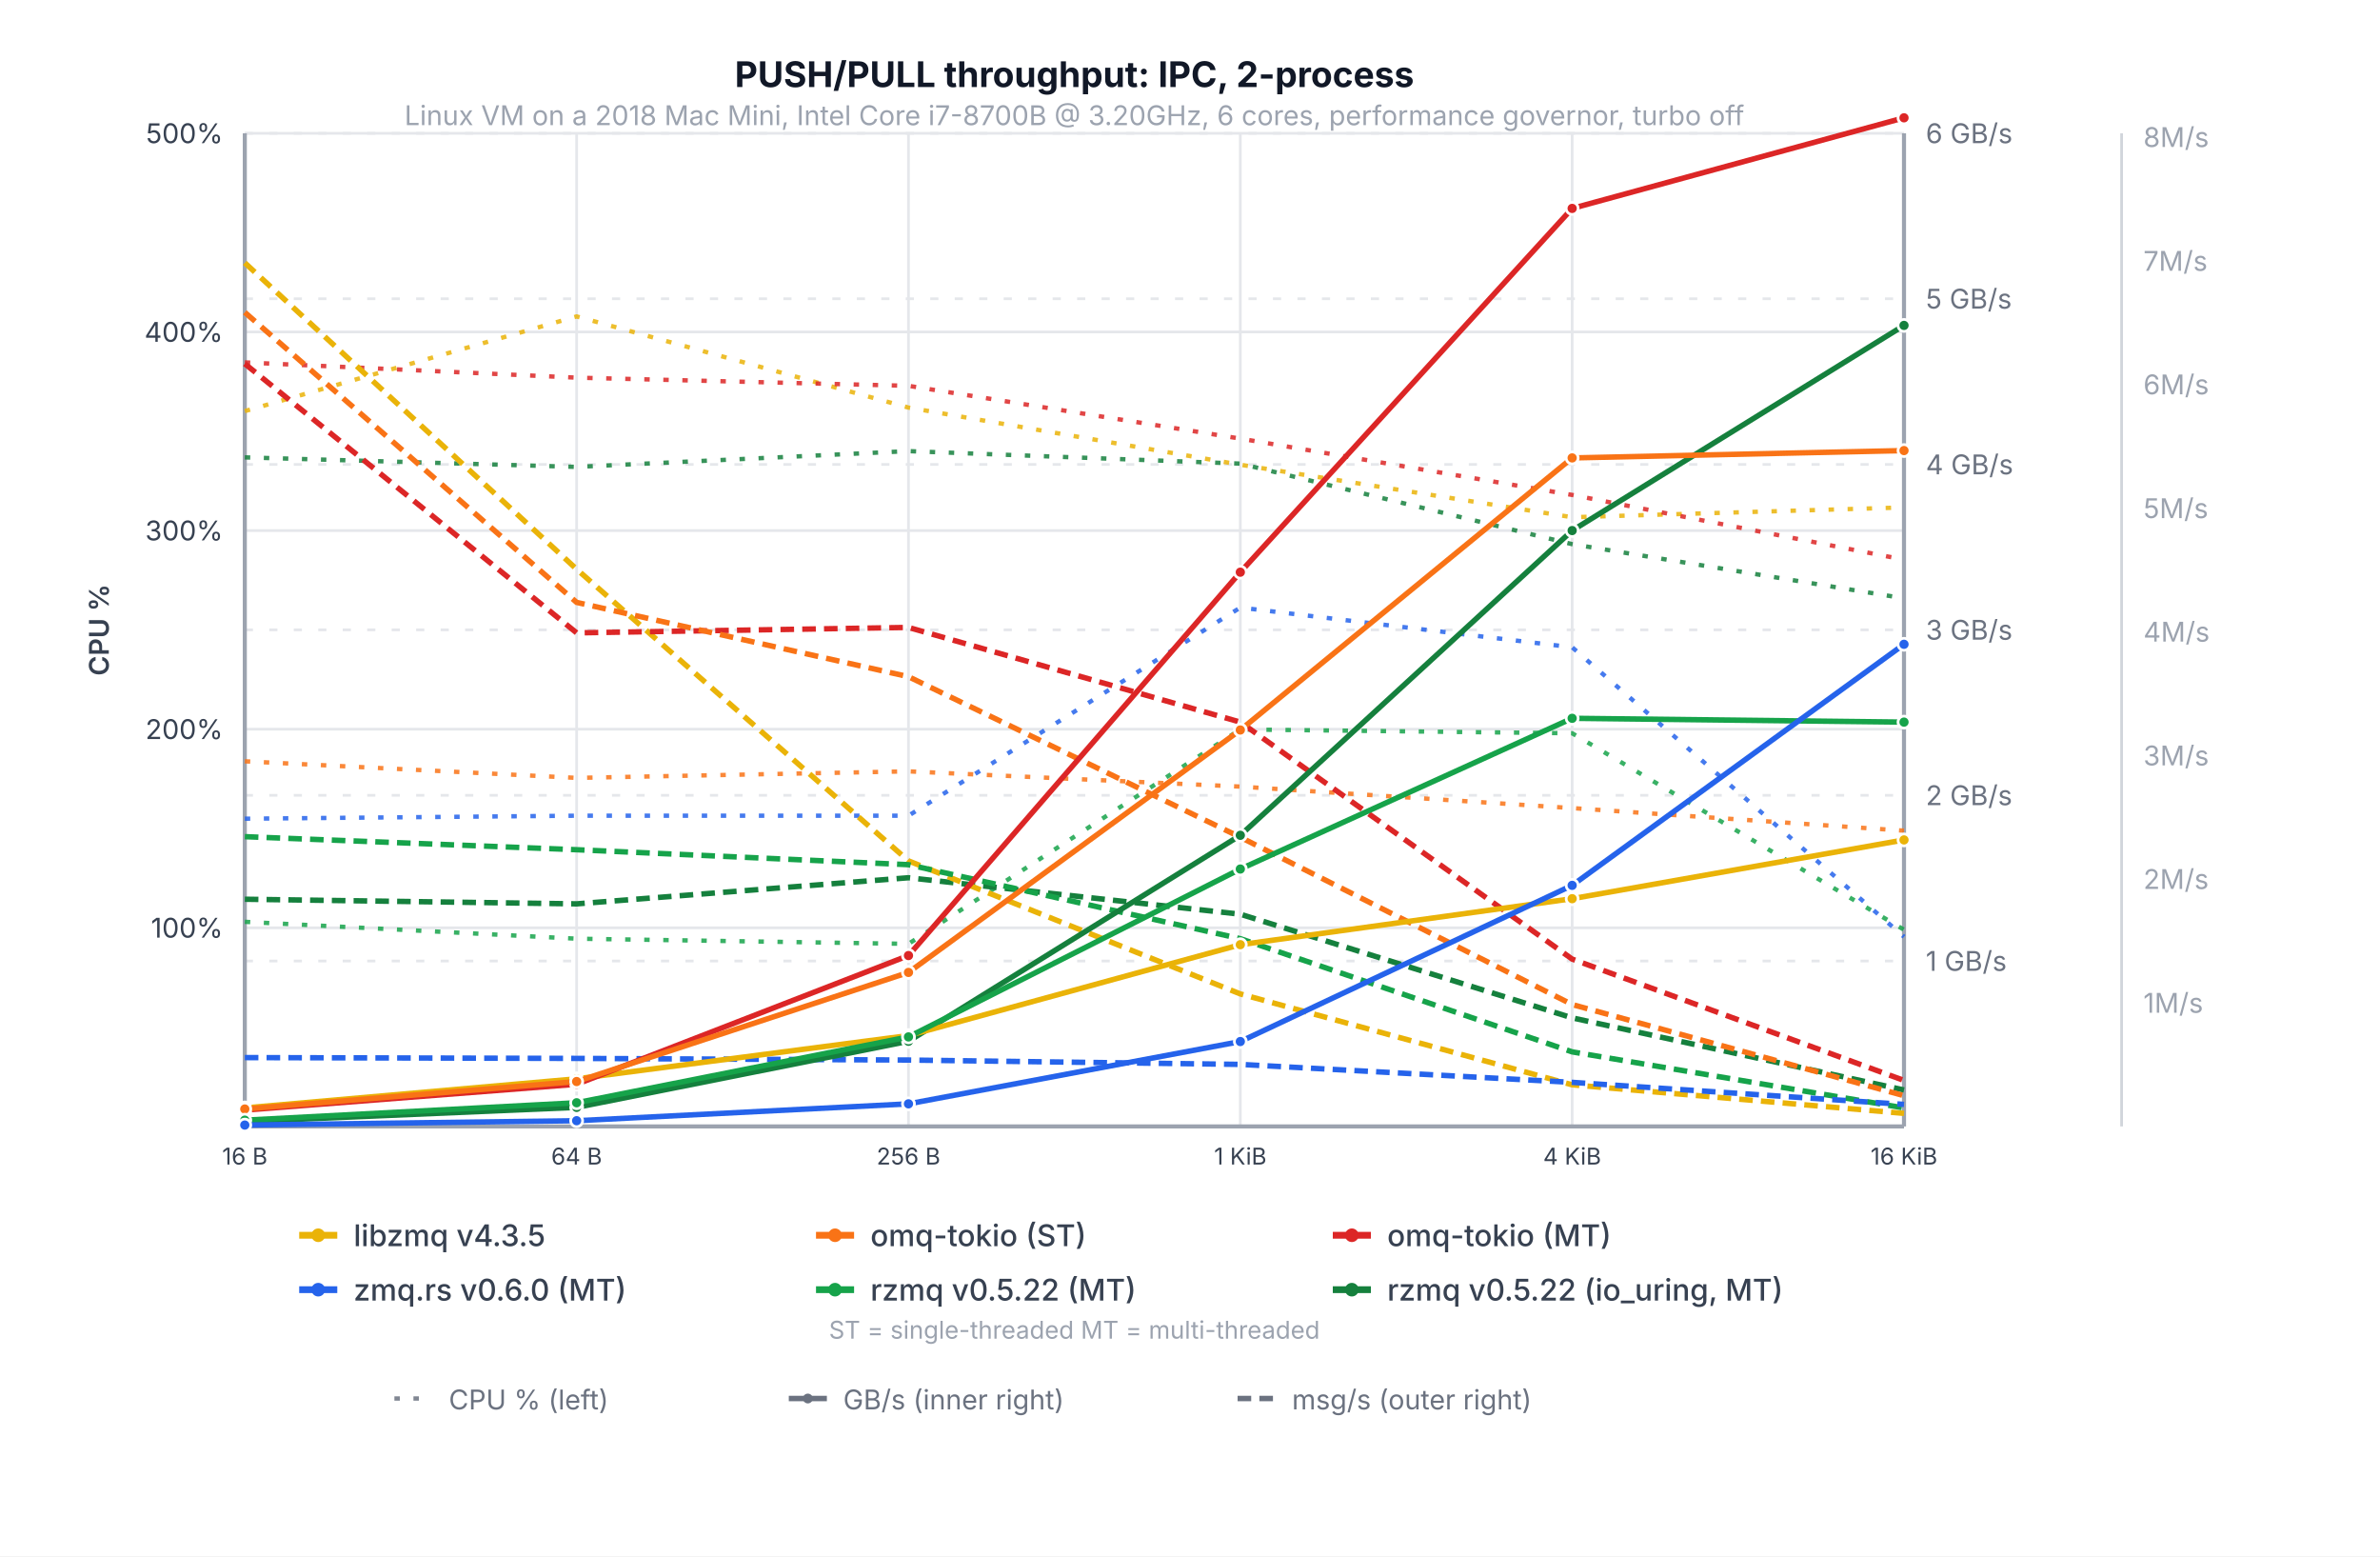
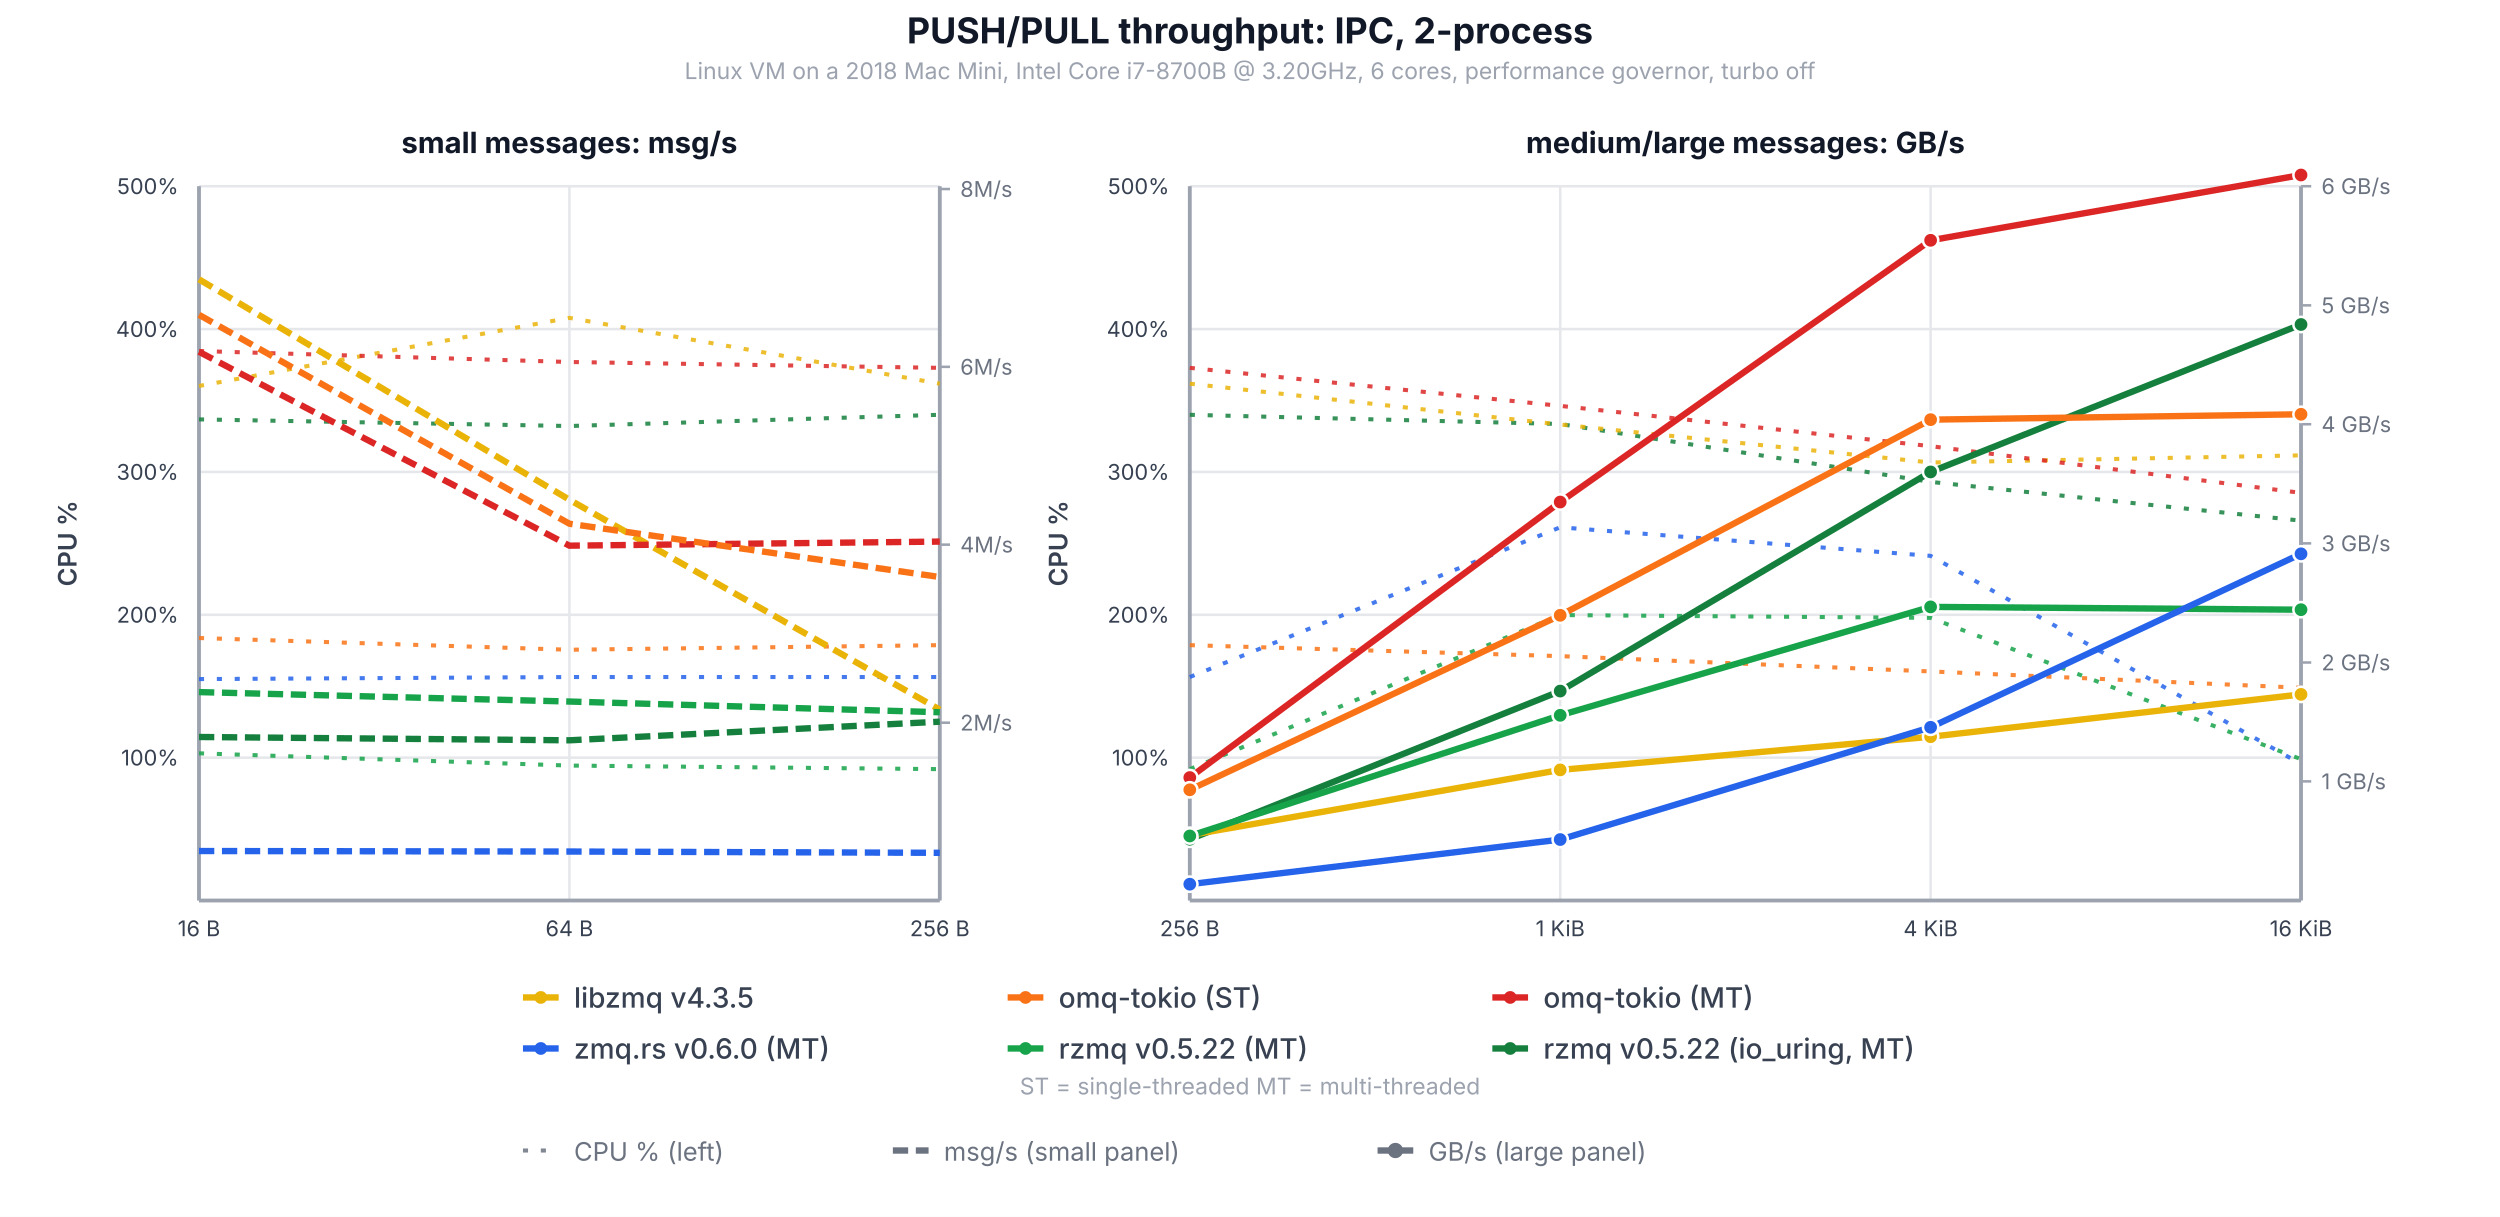
- <svg xmlns="http://www.w3.org/2000/svg" viewBox="0 0 875 572" font-family="system-ui, -apple-system, sans-serif">
-   <rect width="875" height="572" fill="white" />
-   <text x="395.0" y="32.0" text-anchor="middle" fill="#111827" font-size="13" font-weight="700">PUSH/PULL throughput: IPC, 2-process</text>
-   <line x1="90.0" y1="341.0" x2="700.0" y2="341.0" stroke="#e5e7eb" stroke-width="1" />
-   <text x="82.0" y="341.0" text-anchor="end" dominant-baseline="middle" fill="#374151" font-size="10">100%</text>
-   <line x1="90.0" y1="268.0" x2="700.0" y2="268.0" stroke="#e5e7eb" stroke-width="1" />
-   <text x="82.0" y="268.0" text-anchor="end" dominant-baseline="middle" fill="#374151" font-size="10">200%</text>
-   <line x1="90.0" y1="195.0" x2="700.0" y2="195.0" stroke="#e5e7eb" stroke-width="1" />
-   <text x="82.0" y="195.0" text-anchor="end" dominant-baseline="middle" fill="#374151" font-size="10">300%</text>
-   <line x1="90.0" y1="122.0" x2="700.0" y2="122.0" stroke="#e5e7eb" stroke-width="1" />
-   <text x="82.0" y="122.0" text-anchor="end" dominant-baseline="middle" fill="#374151" font-size="10">400%</text>
-   <line x1="90.0" y1="49.0" x2="700.0" y2="49.0" stroke="#e5e7eb" stroke-width="1" />
-   <text x="82.0" y="49.0" text-anchor="end" dominant-baseline="middle" fill="#374151" font-size="10">500%</text>
-   <line x1="90.0" y1="353.2" x2="700.0" y2="353.2" stroke="#e5e7eb" stroke-width="1" stroke-dasharray="3,6" />
-   <text x="708.0" y="353.2" text-anchor="start" dominant-baseline="middle" fill="#6b7280" font-size="10">1 GB/s</text>
-   <line x1="90.0" y1="292.3" x2="700.0" y2="292.3" stroke="#e5e7eb" stroke-width="1" stroke-dasharray="3,6" />
-   <text x="708.0" y="292.3" text-anchor="start" dominant-baseline="middle" fill="#6b7280" font-size="10">2 GB/s</text>
-   <line x1="90.0" y1="231.5" x2="700.0" y2="231.5" stroke="#e5e7eb" stroke-width="1" stroke-dasharray="3,6" />
-   <text x="708.0" y="231.5" text-anchor="start" dominant-baseline="middle" fill="#6b7280" font-size="10">3 GB/s</text>
-   <line x1="90.0" y1="170.7" x2="700.0" y2="170.7" stroke="#e5e7eb" stroke-width="1" stroke-dasharray="3,6" />
-   <text x="708.0" y="170.7" text-anchor="start" dominant-baseline="middle" fill="#6b7280" font-size="10">4 GB/s</text>
-   <line x1="90.0" y1="109.8" x2="700.0" y2="109.8" stroke="#e5e7eb" stroke-width="1" stroke-dasharray="3,6" />
-   <text x="708.0" y="109.8" text-anchor="start" dominant-baseline="middle" fill="#6b7280" font-size="10">5 GB/s</text>
-   <line x1="90.0" y1="49.0" x2="700.0" y2="49.0" stroke="#e5e7eb" stroke-width="1" stroke-dasharray="3,6" />
-   <text x="708.0" y="49.0" text-anchor="start" dominant-baseline="middle" fill="#6b7280" font-size="10">6 GB/s</text>
-   <text x="788.0" y="368.6" text-anchor="start" dominant-baseline="middle" fill="#9ca3af" font-size="10">1M/s</text>
-   <text x="788.0" y="323.1" text-anchor="start" dominant-baseline="middle" fill="#9ca3af" font-size="10">2M/s</text>
-   <text x="788.0" y="277.7" text-anchor="start" dominant-baseline="middle" fill="#9ca3af" font-size="10">3M/s</text>
-   <text x="788.0" y="232.2" text-anchor="start" dominant-baseline="middle" fill="#9ca3af" font-size="10">4M/s</text>
-   <text x="788.0" y="186.8" text-anchor="start" dominant-baseline="middle" fill="#9ca3af" font-size="10">5M/s</text>
-   <text x="788.0" y="141.3" text-anchor="start" dominant-baseline="middle" fill="#9ca3af" font-size="10">6M/s</text>
-   <text x="788.0" y="95.9" text-anchor="start" dominant-baseline="middle" fill="#9ca3af" font-size="10">7M/s</text>
-   <text x="788.0" y="50.4" text-anchor="start" dominant-baseline="middle" fill="#9ca3af" font-size="10">8M/s</text>
-   <line x1="90.0" y1="49.0" x2="90.0" y2="414.0" stroke="#e5e7eb" stroke-width="1" />
-   <line x1="212.0" y1="49.0" x2="212.0" y2="414.0" stroke="#e5e7eb" stroke-width="1" />
-   <line x1="334.0" y1="49.0" x2="334.0" y2="414.0" stroke="#e5e7eb" stroke-width="1" />
-   <line x1="456.0" y1="49.0" x2="456.0" y2="414.0" stroke="#e5e7eb" stroke-width="1" />
-   <line x1="578.0" y1="49.0" x2="578.0" y2="414.0" stroke="#e5e7eb" stroke-width="1" />
-   <line x1="700.0" y1="49.0" x2="700.0" y2="414.0" stroke="#e5e7eb" stroke-width="1" />
-   <line x1="90.0" y1="49.0" x2="90.0" y2="414.0" stroke="#9ca3af" stroke-width="1.5" />
-   <line x1="700.0" y1="49.0" x2="700.0" y2="414.0" stroke="#9ca3af" stroke-width="1.5" />
-   <line x1="90.0" y1="414.0" x2="700.0" y2="414.0" stroke="#9ca3af" stroke-width="1.5" />
-   <line x1="780.0" y1="49.0" x2="780.0" y2="414.0" stroke="#d1d5db" stroke-width="1" />
-   <text x="40.0" y="231.5" text-anchor="middle" fill="#374151" font-size="10" font-weight="600" transform="rotate(-90,40.0,231.5)">CPU %</text>
-   <polyline points="90.0,168.1 212.0,171.6 334.0,165.8 456.0,170.4 578.0,200.0 700.0,219.9" fill="none" stroke="#15803d" stroke-width="1.6" stroke-dasharray="2,5" opacity="0.85" />
-   <polyline points="90.0,151.1 212.0,116.3 334.0,149.8 456.0,170.8 578.0,190.1 700.0,186.5" fill="none" stroke="#eab308" stroke-width="1.6" stroke-dasharray="2,5" opacity="0.85" />
-   <polyline points="90.0,133.2 212.0,138.8 334.0,141.8 456.0,161.2 578.0,181.9 700.0,205.7" fill="none" stroke="#dc2626" stroke-width="1.6" stroke-dasharray="2,5" opacity="0.85" />
-   <polyline points="90.0,279.8 212.0,285.9 334.0,283.5 456.0,289.1 578.0,297.0 700.0,305.3" fill="none" stroke="#f97316" stroke-width="1.6" stroke-dasharray="2,5" opacity="0.85" />
-   <polyline points="90.0,338.8 212.0,345.0 334.0,346.9 456.0,268.1 578.0,269.5 700.0,341.7" fill="none" stroke="#16a34a" stroke-width="1.6" stroke-dasharray="2,5" opacity="0.85" />
-   <polyline points="90.0,300.9 212.0,299.8 334.0,299.8 456.0,223.3 578.0,237.9 700.0,344.3" fill="none" stroke="#2563eb" stroke-width="1.6" stroke-dasharray="2,5" opacity="0.85" />
-   <polyline points="90.0,330.5 212.0,332.2 334.0,322.6 456.0,336.0 578.0,374.1 700.0,400.6" fill="none" stroke="#15803d" stroke-width="2.0" stroke-dasharray="5,3" />
-   <polyline points="90.0,96.6 212.0,209.2 334.0,316.4 456.0,365.3 578.0,398.7 700.0,409.2" fill="none" stroke="#eab308" stroke-width="2.0" stroke-dasharray="5,3" />
-   <polyline points="90.0,133.7 212.0,232.6 334.0,230.6 456.0,265.4 578.0,352.5 700.0,397.1" fill="none" stroke="#dc2626" stroke-width="2.0" stroke-dasharray="5,3" />
-   <polyline points="90.0,114.8 212.0,221.4 334.0,248.7 456.0,307.7 578.0,369.2 700.0,402.7" fill="none" stroke="#f97316" stroke-width="2.0" stroke-dasharray="5,3" />
-   <polyline points="90.0,307.5 212.0,312.3 334.0,317.8 456.0,345.0 578.0,386.6 700.0,407.2" fill="none" stroke="#16a34a" stroke-width="2.0" stroke-dasharray="5,3" />
-   <polyline points="90.0,388.7 212.0,389.0 334.0,389.6 456.0,391.2 578.0,397.8 700.0,405.9" fill="none" stroke="#2563eb" stroke-width="2.0" stroke-dasharray="5,3" />
-   <polyline points="90.0,412.2 212.0,407.0 334.0,382.7 456.0,307.0 578.0,195.0 700.0,119.6" fill="none" stroke="#15803d" stroke-width="2.0" stroke-linecap="round" stroke-linejoin="round" />
-   <circle cx="90.0" cy="412.2" r="2.2" fill="#15803d" stroke="white" stroke-width="1" />
-   <circle cx="212.0" cy="407.0" r="2.2" fill="#15803d" stroke="white" stroke-width="1" />
-   <circle cx="334.0" cy="382.7" r="2.2" fill="#15803d" stroke="white" stroke-width="1" />
-   <circle cx="456.0" cy="307.0" r="2.2" fill="#15803d" stroke="white" stroke-width="1" />
-   <circle cx="578.0" cy="195.0" r="2.2" fill="#15803d" stroke="white" stroke-width="1" />
-   <circle cx="700.0" cy="119.6" r="2.2" fill="#15803d" stroke="white" stroke-width="1" />
-   <polyline points="90.0,407.2 212.0,396.5 334.0,380.6 456.0,347.2 578.0,330.3 700.0,308.7" fill="none" stroke="#eab308" stroke-width="2.0" stroke-linecap="round" stroke-linejoin="round" />
-   <circle cx="90.0" cy="407.2" r="2.2" fill="#eab308" stroke="white" stroke-width="1" />
-   <circle cx="212.0" cy="396.5" r="2.2" fill="#eab308" stroke="white" stroke-width="1" />
-   <circle cx="334.0" cy="380.6" r="2.2" fill="#eab308" stroke="white" stroke-width="1" />
-   <circle cx="456.0" cy="347.2" r="2.2" fill="#eab308" stroke="white" stroke-width="1" />
-   <circle cx="578.0" cy="330.3" r="2.2" fill="#eab308" stroke="white" stroke-width="1" />
-   <circle cx="700.0" cy="308.7" r="2.2" fill="#eab308" stroke="white" stroke-width="1" />
-   <polyline points="90.0,408.0 212.0,398.5 334.0,351.2 456.0,210.3 578.0,76.6 700.0,43.3" fill="none" stroke="#dc2626" stroke-width="2.0" stroke-linecap="round" stroke-linejoin="round" />
-   <circle cx="90.0" cy="408.0" r="2.2" fill="#dc2626" stroke="white" stroke-width="1" />
-   <circle cx="212.0" cy="398.5" r="2.2" fill="#dc2626" stroke="white" stroke-width="1" />
-   <circle cx="334.0" cy="351.2" r="2.2" fill="#dc2626" stroke="white" stroke-width="1" />
-   <circle cx="456.0" cy="210.3" r="2.2" fill="#dc2626" stroke="white" stroke-width="1" />
-   <circle cx="578.0" cy="76.6" r="2.2" fill="#dc2626" stroke="white" stroke-width="1" />
-   <circle cx="700.0" cy="43.3" r="2.2" fill="#dc2626" stroke="white" stroke-width="1" />
-   <polyline points="90.0,407.6 212.0,397.5 334.0,357.4 456.0,268.3 578.0,168.3 700.0,165.6" fill="none" stroke="#f97316" stroke-width="2.0" stroke-linecap="round" stroke-linejoin="round" />
-   <circle cx="90.0" cy="407.6" r="2.2" fill="#f97316" stroke="white" stroke-width="1" />
-   <circle cx="212.0" cy="397.5" r="2.2" fill="#f97316" stroke="white" stroke-width="1" />
-   <circle cx="334.0" cy="357.4" r="2.2" fill="#f97316" stroke="white" stroke-width="1" />
-   <circle cx="456.0" cy="268.3" r="2.2" fill="#f97316" stroke="white" stroke-width="1" />
-   <circle cx="578.0" cy="168.3" r="2.2" fill="#f97316" stroke="white" stroke-width="1" />
-   <circle cx="700.0" cy="165.6" r="2.2" fill="#f97316" stroke="white" stroke-width="1" />
-   <polyline points="90.0,411.7 212.0,405.3 334.0,381.1 456.0,319.4 578.0,264.0 700.0,265.4" fill="none" stroke="#16a34a" stroke-width="2.0" stroke-linecap="round" stroke-linejoin="round" />
-   <circle cx="90.0" cy="411.7" r="2.2" fill="#16a34a" stroke="white" stroke-width="1" />
-   <circle cx="212.0" cy="405.3" r="2.2" fill="#16a34a" stroke="white" stroke-width="1" />
-   <circle cx="334.0" cy="381.1" r="2.2" fill="#16a34a" stroke="white" stroke-width="1" />
-   <circle cx="456.0" cy="319.4" r="2.2" fill="#16a34a" stroke="white" stroke-width="1" />
-   <circle cx="578.0" cy="264.0" r="2.2" fill="#16a34a" stroke="white" stroke-width="1" />
-   <circle cx="700.0" cy="265.4" r="2.2" fill="#16a34a" stroke="white" stroke-width="1" />
-   <polyline points="90.0,413.5 212.0,411.9 334.0,405.7 456.0,382.8 578.0,325.4 700.0,236.8" fill="none" stroke="#2563eb" stroke-width="2.0" stroke-linecap="round" stroke-linejoin="round" />
-   <circle cx="90.0" cy="413.5" r="2.2" fill="#2563eb" stroke="white" stroke-width="1" />
-   <circle cx="212.0" cy="411.9" r="2.2" fill="#2563eb" stroke="white" stroke-width="1" />
-   <circle cx="334.0" cy="405.7" r="2.2" fill="#2563eb" stroke="white" stroke-width="1" />
-   <circle cx="456.0" cy="382.8" r="2.2" fill="#2563eb" stroke="white" stroke-width="1" />
-   <circle cx="578.0" cy="325.4" r="2.2" fill="#2563eb" stroke="white" stroke-width="1" />
-   <circle cx="700.0" cy="236.8" r="2.2" fill="#2563eb" stroke="white" stroke-width="1" />
-   <text x="90.0" y="428.0" text-anchor="middle" fill="#374151" font-size="8.5">16 B</text>
-   <text x="212.0" y="428.0" text-anchor="middle" fill="#374151" font-size="8.5">64 B</text>
-   <text x="334.0" y="428.0" text-anchor="middle" fill="#374151" font-size="8.5">256 B</text>
-   <text x="456.0" y="428.0" text-anchor="middle" fill="#374151" font-size="8.5">1 KiB</text>
-   <text x="578.0" y="428.0" text-anchor="middle" fill="#374151" font-size="8.5">4 KiB</text>
-   <text x="700.0" y="428.0" text-anchor="middle" fill="#374151" font-size="8.5">16 KiB</text>
-   <text x="395.0" y="46" text-anchor="middle" fill="#9ca3af" font-size="10">Linux VM on a 2018 Mac Mini, Intel Core i7-8700B @ 3.20GHz, 6 cores, performance governor, turbo off</text>
-   <line x1="110" y1="454" x2="124" y2="454" stroke="#eab308" stroke-width="2.5" />
-   <circle cx="117" cy="454" r="2.5" fill="#eab308" />
-   <text x="130" y="458" fill="#374151" font-size="11" font-weight="500">libzmq v4.3.5</text>
-   <line x1="300" y1="454" x2="314" y2="454" stroke="#f97316" stroke-width="2.5" />
-   <circle cx="307" cy="454" r="2.5" fill="#f97316" />
-   <text x="320" y="458" fill="#374151" font-size="11" font-weight="500">omq-tokio (ST)</text>
-   <line x1="490" y1="454" x2="504" y2="454" stroke="#dc2626" stroke-width="2.5" />
-   <circle cx="497" cy="454" r="2.5" fill="#dc2626" />
-   <text x="510" y="458" fill="#374151" font-size="11" font-weight="500">omq-tokio (MT)</text>
-   <line x1="110" y1="474" x2="124" y2="474" stroke="#2563eb" stroke-width="2.5" />
-   <circle cx="117" cy="474" r="2.5" fill="#2563eb" />
-   <text x="130" y="478" fill="#374151" font-size="11" font-weight="500">zmq.rs v0.6.0 (MT)</text>
-   <line x1="300" y1="474" x2="314" y2="474" stroke="#16a34a" stroke-width="2.5" />
-   <circle cx="307" cy="474" r="2.5" fill="#16a34a" />
-   <text x="320" y="478" fill="#374151" font-size="11" font-weight="500">rzmq v0.5.22 (MT)</text>
-   <line x1="490" y1="474" x2="504" y2="474" stroke="#15803d" stroke-width="2.5" />
-   <circle cx="497" cy="474" r="2.5" fill="#15803d" />
-   <text x="510" y="478" fill="#374151" font-size="11" font-weight="500">rzmq v0.5.22 (io_uring, MT)</text>
-   <text x="395.0" y="492" text-anchor="middle" fill="#9ca3af" font-size="9">ST = single-threaded   MT = multi-threaded</text>
-   <line x1="145" y1="514" x2="159" y2="514" stroke="#6b7280" stroke-width="1.6" stroke-dasharray="2,5" opacity="0.85" />
-   <text x="165" y="518" fill="#6b7280" font-size="10">CPU % (left)</text>
-   <line x1="290" y1="514" x2="304" y2="514" stroke="#6b7280" stroke-width="2.0" />
-   <circle cx="297" cy="514" r="1.8" fill="#6b7280" />
-   <text x="310" y="518" fill="#6b7280" font-size="10">GB/s (inner right)</text>
-   <line x1="455" y1="514" x2="469" y2="514" stroke="#6b7280" stroke-width="2.0" stroke-dasharray="5,3" />
-   <text x="475" y="518" fill="#6b7280" font-size="10">msg/s (outer right)</text>
+ <svg xmlns="http://www.w3.org/2000/svg" viewBox="0 0 980 477" font-family="system-ui, -apple-system, sans-serif">
+   <rect width="980" height="477" fill="white" />
+   <text x="490.0" y="17.0" text-anchor="middle" fill="#111827" font-size="14" font-weight="700">PUSH/PULL throughput: IPC, 2-process</text>
+   <text x="490.0" y="31.0" text-anchor="middle" fill="#9ca3af" font-size="9">Linux VM on a 2018 Mac Mini, Intel Core i7-8700B @ 3.20GHz, 6 cores, performance governor, turbo off</text>
+   <text x="223.2" y="60.0" text-anchor="middle" fill="#111827" font-size="11.5" font-weight="700">small messages: msg/s</text>
+   <line x1="78.0" y1="297.0" x2="368.4" y2="297.0" stroke="#e5e7eb" stroke-width="1" />
+   <text x="70.0" y="297.0" text-anchor="end" dominant-baseline="middle" fill="#374151" font-size="8.5">100%</text>
+   <line x1="78.0" y1="241.0" x2="368.4" y2="241.0" stroke="#e5e7eb" stroke-width="1" />
+   <text x="70.0" y="241.0" text-anchor="end" dominant-baseline="middle" fill="#374151" font-size="8.5">200%</text>
+   <line x1="78.0" y1="185.0" x2="368.4" y2="185.0" stroke="#e5e7eb" stroke-width="1" />
+   <text x="70.0" y="185.0" text-anchor="end" dominant-baseline="middle" fill="#374151" font-size="8.5">300%</text>
+   <line x1="78.0" y1="129.0" x2="368.4" y2="129.0" stroke="#e5e7eb" stroke-width="1" />
+   <text x="70.0" y="129.0" text-anchor="end" dominant-baseline="middle" fill="#374151" font-size="8.5">400%</text>
+   <line x1="78.0" y1="73.0" x2="368.4" y2="73.0" stroke="#e5e7eb" stroke-width="1" />
+   <text x="70.0" y="73.0" text-anchor="end" dominant-baseline="middle" fill="#374151" font-size="8.5">500%</text>
+   <line x1="368.4" y1="283.3" x2="372.4" y2="283.3" stroke="#9ca3af" stroke-width="1" />
+   <text x="376.4" y="283.3" text-anchor="start" dominant-baseline="middle" fill="#6b7280" font-size="8.5">2M/s</text>
+   <line x1="368.4" y1="213.5" x2="372.4" y2="213.5" stroke="#9ca3af" stroke-width="1" />
+   <text x="376.4" y="213.5" text-anchor="start" dominant-baseline="middle" fill="#6b7280" font-size="8.5">4M/s</text>
+   <line x1="368.4" y1="143.8" x2="372.4" y2="143.8" stroke="#9ca3af" stroke-width="1" />
+   <text x="376.4" y="143.8" text-anchor="start" dominant-baseline="middle" fill="#6b7280" font-size="8.5">6M/s</text>
+   <line x1="368.4" y1="74.1" x2="372.4" y2="74.1" stroke="#9ca3af" stroke-width="1" />
+   <text x="376.4" y="74.1" text-anchor="start" dominant-baseline="middle" fill="#6b7280" font-size="8.5">8M/s</text>
+   <line x1="78.0" y1="73.0" x2="78.0" y2="353.0" stroke="#e5e7eb" stroke-width="1" />
+   <line x1="223.2" y1="73.0" x2="223.2" y2="353.0" stroke="#e5e7eb" stroke-width="1" />
+   <line x1="368.4" y1="73.0" x2="368.4" y2="353.0" stroke="#e5e7eb" stroke-width="1" />
+   <line x1="78.0" y1="73.0" x2="78.0" y2="353.0" stroke="#9ca3af" stroke-width="1.5" />
+   <line x1="368.4" y1="73.0" x2="368.4" y2="353.0" stroke="#9ca3af" stroke-width="1.5" />
+   <line x1="78.0" y1="353.0" x2="368.4" y2="353.0" stroke="#9ca3af" stroke-width="1.5" />
+   <text x="30.0" y="213.0" text-anchor="middle" fill="#374151" font-size="10" font-weight="600" transform="rotate(-90,30.0,213.0)">CPU %</text>
+   <polyline points="78.0,164.4 223.2,167.0 368.4,162.6" fill="none" stroke="#15803d" stroke-width="1.6" stroke-dasharray="2,5" opacity="0.85" />
+   <polyline points="78.0,151.3 223.2,124.6 368.4,150.4" fill="none" stroke="#eab308" stroke-width="1.6" stroke-dasharray="2,5" opacity="0.85" />
+   <polyline points="78.0,137.6 223.2,141.9 368.4,144.2" fill="none" stroke="#dc2626" stroke-width="1.6" stroke-dasharray="2,5" opacity="0.85" />
+   <polyline points="78.0,250.1 223.2,254.7 368.4,252.9" fill="none" stroke="#f97316" stroke-width="1.6" stroke-dasharray="2,5" opacity="0.85" />
+   <polyline points="78.0,295.3 223.2,300.1 368.4,301.5" fill="none" stroke="#16a34a" stroke-width="1.6" stroke-dasharray="2,5" opacity="0.85" />
+   <polyline points="78.0,266.2 223.2,265.4 368.4,265.4" fill="none" stroke="#2563eb" stroke-width="1.6" stroke-dasharray="2,5" opacity="0.85" />
+   <polyline points="78.0,288.9 223.2,290.2 368.4,282.9" fill="none" stroke="#15803d" stroke-width="2.5" stroke-dasharray="6,3" />
+   <polyline points="78.0,109.5 223.2,195.9 368.4,278.2" fill="none" stroke="#eab308" stroke-width="2.5" stroke-dasharray="6,3" />
+   <polyline points="78.0,137.9 223.2,213.9 368.4,212.3" fill="none" stroke="#dc2626" stroke-width="2.5" stroke-dasharray="6,3" />
+   <polyline points="78.0,123.4 223.2,205.3 368.4,226.2" fill="none" stroke="#f97316" stroke-width="2.5" stroke-dasharray="6,3" />
+   <polyline points="78.0,271.3 223.2,275.0 368.4,279.2" fill="none" stroke="#16a34a" stroke-width="2.5" stroke-dasharray="6,3" />
+   <polyline points="78.0,333.6 223.2,333.8 368.4,334.3" fill="none" stroke="#2563eb" stroke-width="2.5" stroke-dasharray="6,3" />
+   <text x="78.0" y="367.0" text-anchor="middle" fill="#374151" font-size="8.5">16 B</text>
+   <text x="223.2" y="367.0" text-anchor="middle" fill="#374151" font-size="8.5">64 B</text>
+   <text x="368.4" y="367.0" text-anchor="middle" fill="#374151" font-size="8.5">256 B</text>
+   <text x="684.2" y="60.0" text-anchor="middle" fill="#111827" font-size="11.5" font-weight="700">medium/large messages: GB/s</text>
+   <line x1="466.4" y1="297.0" x2="902.0" y2="297.0" stroke="#e5e7eb" stroke-width="1" />
+   <text x="458.4" y="297.0" text-anchor="end" dominant-baseline="middle" fill="#374151" font-size="8.5">100%</text>
+   <line x1="466.4" y1="241.0" x2="902.0" y2="241.0" stroke="#e5e7eb" stroke-width="1" />
+   <text x="458.4" y="241.0" text-anchor="end" dominant-baseline="middle" fill="#374151" font-size="8.5">200%</text>
+   <line x1="466.4" y1="185.0" x2="902.0" y2="185.0" stroke="#e5e7eb" stroke-width="1" />
+   <text x="458.4" y="185.0" text-anchor="end" dominant-baseline="middle" fill="#374151" font-size="8.5">300%</text>
+   <line x1="466.4" y1="129.0" x2="902.0" y2="129.0" stroke="#e5e7eb" stroke-width="1" />
+   <text x="458.4" y="129.0" text-anchor="end" dominant-baseline="middle" fill="#374151" font-size="8.5">400%</text>
+   <line x1="466.4" y1="73.0" x2="902.0" y2="73.0" stroke="#e5e7eb" stroke-width="1" />
+   <text x="458.4" y="73.0" text-anchor="end" dominant-baseline="middle" fill="#374151" font-size="8.5">500%</text>
+   <line x1="902.0" y1="306.3" x2="906.0" y2="306.3" stroke="#9ca3af" stroke-width="1" />
+   <text x="910.0" y="306.3" text-anchor="start" dominant-baseline="middle" fill="#6b7280" font-size="8.5">1 GB/s</text>
+   <line x1="902.0" y1="259.7" x2="906.0" y2="259.7" stroke="#9ca3af" stroke-width="1" />
+   <text x="910.0" y="259.7" text-anchor="start" dominant-baseline="middle" fill="#6b7280" font-size="8.5">2 GB/s</text>
+   <line x1="902.0" y1="213.0" x2="906.0" y2="213.0" stroke="#9ca3af" stroke-width="1" />
+   <text x="910.0" y="213.0" text-anchor="start" dominant-baseline="middle" fill="#6b7280" font-size="8.5">3 GB/s</text>
+   <line x1="902.0" y1="166.3" x2="906.0" y2="166.3" stroke="#9ca3af" stroke-width="1" />
+   <text x="910.0" y="166.3" text-anchor="start" dominant-baseline="middle" fill="#6b7280" font-size="8.5">4 GB/s</text>
+   <line x1="902.0" y1="119.7" x2="906.0" y2="119.7" stroke="#9ca3af" stroke-width="1" />
+   <text x="910.0" y="119.7" text-anchor="start" dominant-baseline="middle" fill="#6b7280" font-size="8.5">5 GB/s</text>
+   <line x1="902.0" y1="73.0" x2="906.0" y2="73.0" stroke="#9ca3af" stroke-width="1" />
+   <text x="910.0" y="73.0" text-anchor="start" dominant-baseline="middle" fill="#6b7280" font-size="8.5">6 GB/s</text>
+   <line x1="466.4" y1="73.0" x2="466.4" y2="353.0" stroke="#e5e7eb" stroke-width="1" />
+   <line x1="611.6" y1="73.0" x2="611.6" y2="353.0" stroke="#e5e7eb" stroke-width="1" />
+   <line x1="756.8" y1="73.0" x2="756.8" y2="353.0" stroke="#e5e7eb" stroke-width="1" />
+   <line x1="902.0" y1="73.0" x2="902.0" y2="353.0" stroke="#e5e7eb" stroke-width="1" />
+   <line x1="466.4" y1="73.0" x2="466.4" y2="353.0" stroke="#9ca3af" stroke-width="1.5" />
+   <line x1="902.0" y1="73.0" x2="902.0" y2="353.0" stroke="#9ca3af" stroke-width="1.5" />
+   <line x1="466.4" y1="353.0" x2="902.0" y2="353.0" stroke="#9ca3af" stroke-width="1.5" />
+   <text x="418.4" y="213.0" text-anchor="middle" fill="#374151" font-size="10" font-weight="600" transform="rotate(-90,418.4,213.0)">CPU %</text>
+   <polyline points="466.4,162.6 611.6,166.2 756.8,188.9 902.0,204.1" fill="none" stroke="#15803d" stroke-width="1.6" stroke-dasharray="2,5" opacity="0.85" />
+   <polyline points="466.4,150.4 611.6,166.4 756.8,181.3 902.0,178.5" fill="none" stroke="#eab308" stroke-width="1.6" stroke-dasharray="2,5" opacity="0.85" />
+   <polyline points="466.4,144.2 611.6,159.1 756.8,174.9 902.0,193.2" fill="none" stroke="#dc2626" stroke-width="1.6" stroke-dasharray="2,5" opacity="0.85" />
+   <polyline points="466.4,252.9 611.6,257.2 756.8,263.2 902.0,269.6" fill="none" stroke="#f97316" stroke-width="1.6" stroke-dasharray="2,5" opacity="0.85" />
+   <polyline points="466.4,301.5 611.6,241.1 756.8,242.2 902.0,297.6" fill="none" stroke="#16a34a" stroke-width="1.6" stroke-dasharray="2,5" opacity="0.85" />
+   <polyline points="466.4,265.4 611.6,206.7 756.8,217.9 902.0,299.5" fill="none" stroke="#2563eb" stroke-width="1.6" stroke-dasharray="2,5" opacity="0.85" />
+   <polyline points="466.4,329.0 611.6,270.9 756.8,185.0 902.0,127.2" fill="none" stroke="#15803d" stroke-width="2.5" stroke-linecap="round" stroke-linejoin="round" />
+   <circle cx="466.4" cy="329.0" r="3" fill="#15803d" stroke="white" stroke-width="1" />
+   <circle cx="611.6" cy="270.9" r="3" fill="#15803d" stroke="white" stroke-width="1" />
+   <circle cx="756.8" cy="185.0" r="3" fill="#15803d" stroke="white" stroke-width="1" />
+   <circle cx="902.0" cy="127.2" r="3" fill="#15803d" stroke="white" stroke-width="1" />
+   <polyline points="466.4,327.4 611.6,301.8 756.8,288.8 902.0,272.2" fill="none" stroke="#eab308" stroke-width="2.5" stroke-linecap="round" stroke-linejoin="round" />
+   <circle cx="466.4" cy="327.4" r="3" fill="#eab308" stroke="white" stroke-width="1" />
+   <circle cx="611.6" cy="301.8" r="3" fill="#eab308" stroke="white" stroke-width="1" />
+   <circle cx="756.8" cy="288.8" r="3" fill="#eab308" stroke="white" stroke-width="1" />
+   <circle cx="902.0" cy="272.2" r="3" fill="#eab308" stroke="white" stroke-width="1" />
+   <polyline points="466.4,304.8 611.6,196.8 756.8,94.2 902.0,68.6" fill="none" stroke="#dc2626" stroke-width="2.5" stroke-linecap="round" stroke-linejoin="round" />
+   <circle cx="466.4" cy="304.8" r="3" fill="#dc2626" stroke="white" stroke-width="1" />
+   <circle cx="611.6" cy="196.8" r="3" fill="#dc2626" stroke="white" stroke-width="1" />
+   <circle cx="756.8" cy="94.2" r="3" fill="#dc2626" stroke="white" stroke-width="1" />
+   <circle cx="902.0" cy="68.6" r="3" fill="#dc2626" stroke="white" stroke-width="1" />
+   <polyline points="466.4,309.6 611.6,241.2 756.8,164.5 902.0,162.4" fill="none" stroke="#f97316" stroke-width="2.5" stroke-linecap="round" stroke-linejoin="round" />
+   <circle cx="466.4" cy="309.6" r="3" fill="#f97316" stroke="white" stroke-width="1" />
+   <circle cx="611.6" cy="241.2" r="3" fill="#f97316" stroke="white" stroke-width="1" />
+   <circle cx="756.8" cy="164.5" r="3" fill="#f97316" stroke="white" stroke-width="1" />
+   <circle cx="902.0" cy="162.4" r="3" fill="#f97316" stroke="white" stroke-width="1" />
+   <polyline points="466.4,327.7 611.6,280.4 756.8,237.9 902.0,239.0" fill="none" stroke="#16a34a" stroke-width="2.5" stroke-linecap="round" stroke-linejoin="round" />
+   <circle cx="466.4" cy="327.7" r="3" fill="#16a34a" stroke="white" stroke-width="1" />
+   <circle cx="611.6" cy="280.4" r="3" fill="#16a34a" stroke="white" stroke-width="1" />
+   <circle cx="756.8" cy="237.9" r="3" fill="#16a34a" stroke="white" stroke-width="1" />
+   <circle cx="902.0" cy="239.0" r="3" fill="#16a34a" stroke="white" stroke-width="1" />
+   <polyline points="466.4,346.6 611.6,329.1 756.8,285.1 902.0,217.1" fill="none" stroke="#2563eb" stroke-width="2.5" stroke-linecap="round" stroke-linejoin="round" />
+   <circle cx="466.4" cy="346.6" r="3" fill="#2563eb" stroke="white" stroke-width="1" />
+   <circle cx="611.6" cy="329.1" r="3" fill="#2563eb" stroke="white" stroke-width="1" />
+   <circle cx="756.8" cy="285.1" r="3" fill="#2563eb" stroke="white" stroke-width="1" />
+   <circle cx="902.0" cy="217.1" r="3" fill="#2563eb" stroke="white" stroke-width="1" />
+   <text x="466.4" y="367.0" text-anchor="middle" fill="#374151" font-size="8.5">256 B</text>
+   <text x="611.6" y="367.0" text-anchor="middle" fill="#374151" font-size="8.5">1 KiB</text>
+   <text x="756.8" y="367.0" text-anchor="middle" fill="#374151" font-size="8.5">4 KiB</text>
+   <text x="902.0" y="367.0" text-anchor="middle" fill="#374151" font-size="8.5">16 KiB</text>
+   <line x1="205" y1="391" x2="219" y2="391" stroke="#eab308" stroke-width="2.5" />
+   <circle cx="212" cy="391" r="2.5" fill="#eab308" />
+   <text x="225" y="395" fill="#374151" font-size="11" font-weight="500">libzmq v4.3.5</text>
+   <line x1="395" y1="391" x2="409" y2="391" stroke="#f97316" stroke-width="2.5" />
+   <circle cx="402" cy="391" r="2.5" fill="#f97316" />
+   <text x="415" y="395" fill="#374151" font-size="11" font-weight="500">omq-tokio (ST)</text>
+   <line x1="585" y1="391" x2="599" y2="391" stroke="#dc2626" stroke-width="2.5" />
+   <circle cx="592" cy="391" r="2.5" fill="#dc2626" />
+   <text x="605" y="395" fill="#374151" font-size="11" font-weight="500">omq-tokio (MT)</text>
+   <line x1="205" y1="411" x2="219" y2="411" stroke="#2563eb" stroke-width="2.5" />
+   <circle cx="212" cy="411" r="2.5" fill="#2563eb" />
+   <text x="225" y="415" fill="#374151" font-size="11" font-weight="500">zmq.rs v0.6.0 (MT)</text>
+   <line x1="395" y1="411" x2="409" y2="411" stroke="#16a34a" stroke-width="2.5" />
+   <circle cx="402" cy="411" r="2.5" fill="#16a34a" />
+   <text x="415" y="415" fill="#374151" font-size="11" font-weight="500">rzmq v0.5.22 (MT)</text>
+   <line x1="585" y1="411" x2="599" y2="411" stroke="#15803d" stroke-width="2.5" />
+   <circle cx="592" cy="411" r="2.5" fill="#15803d" />
+   <text x="605" y="415" fill="#374151" font-size="11" font-weight="500">rzmq v0.5.22 (io_uring, MT)</text>
+   <text x="490.0" y="429" text-anchor="middle" fill="#9ca3af" font-size="9">ST = single-threaded   MT = multi-threaded</text>
+   <line x1="205" y1="451" x2="219" y2="451" stroke="#6b7280" stroke-width="1.6" stroke-dasharray="2,5" opacity="0.85" />
+   <text x="225" y="455" fill="#6b7280" font-size="10">CPU % (left)</text>
+   <line x1="350" y1="451" x2="364" y2="451" stroke="#6b7280" stroke-width="2.5" stroke-dasharray="6,3" />
+   <text x="370" y="455" fill="#6b7280" font-size="10">msg/s (small panel)</text>
+   <line x1="540" y1="451" x2="554" y2="451" stroke="#6b7280" stroke-width="2.5" />
+   <circle cx="547" cy="451" r="3.0" fill="#6b7280" />
+   <text x="560" y="455" fill="#6b7280" font-size="10">GB/s (large panel)</text>
</svg>
